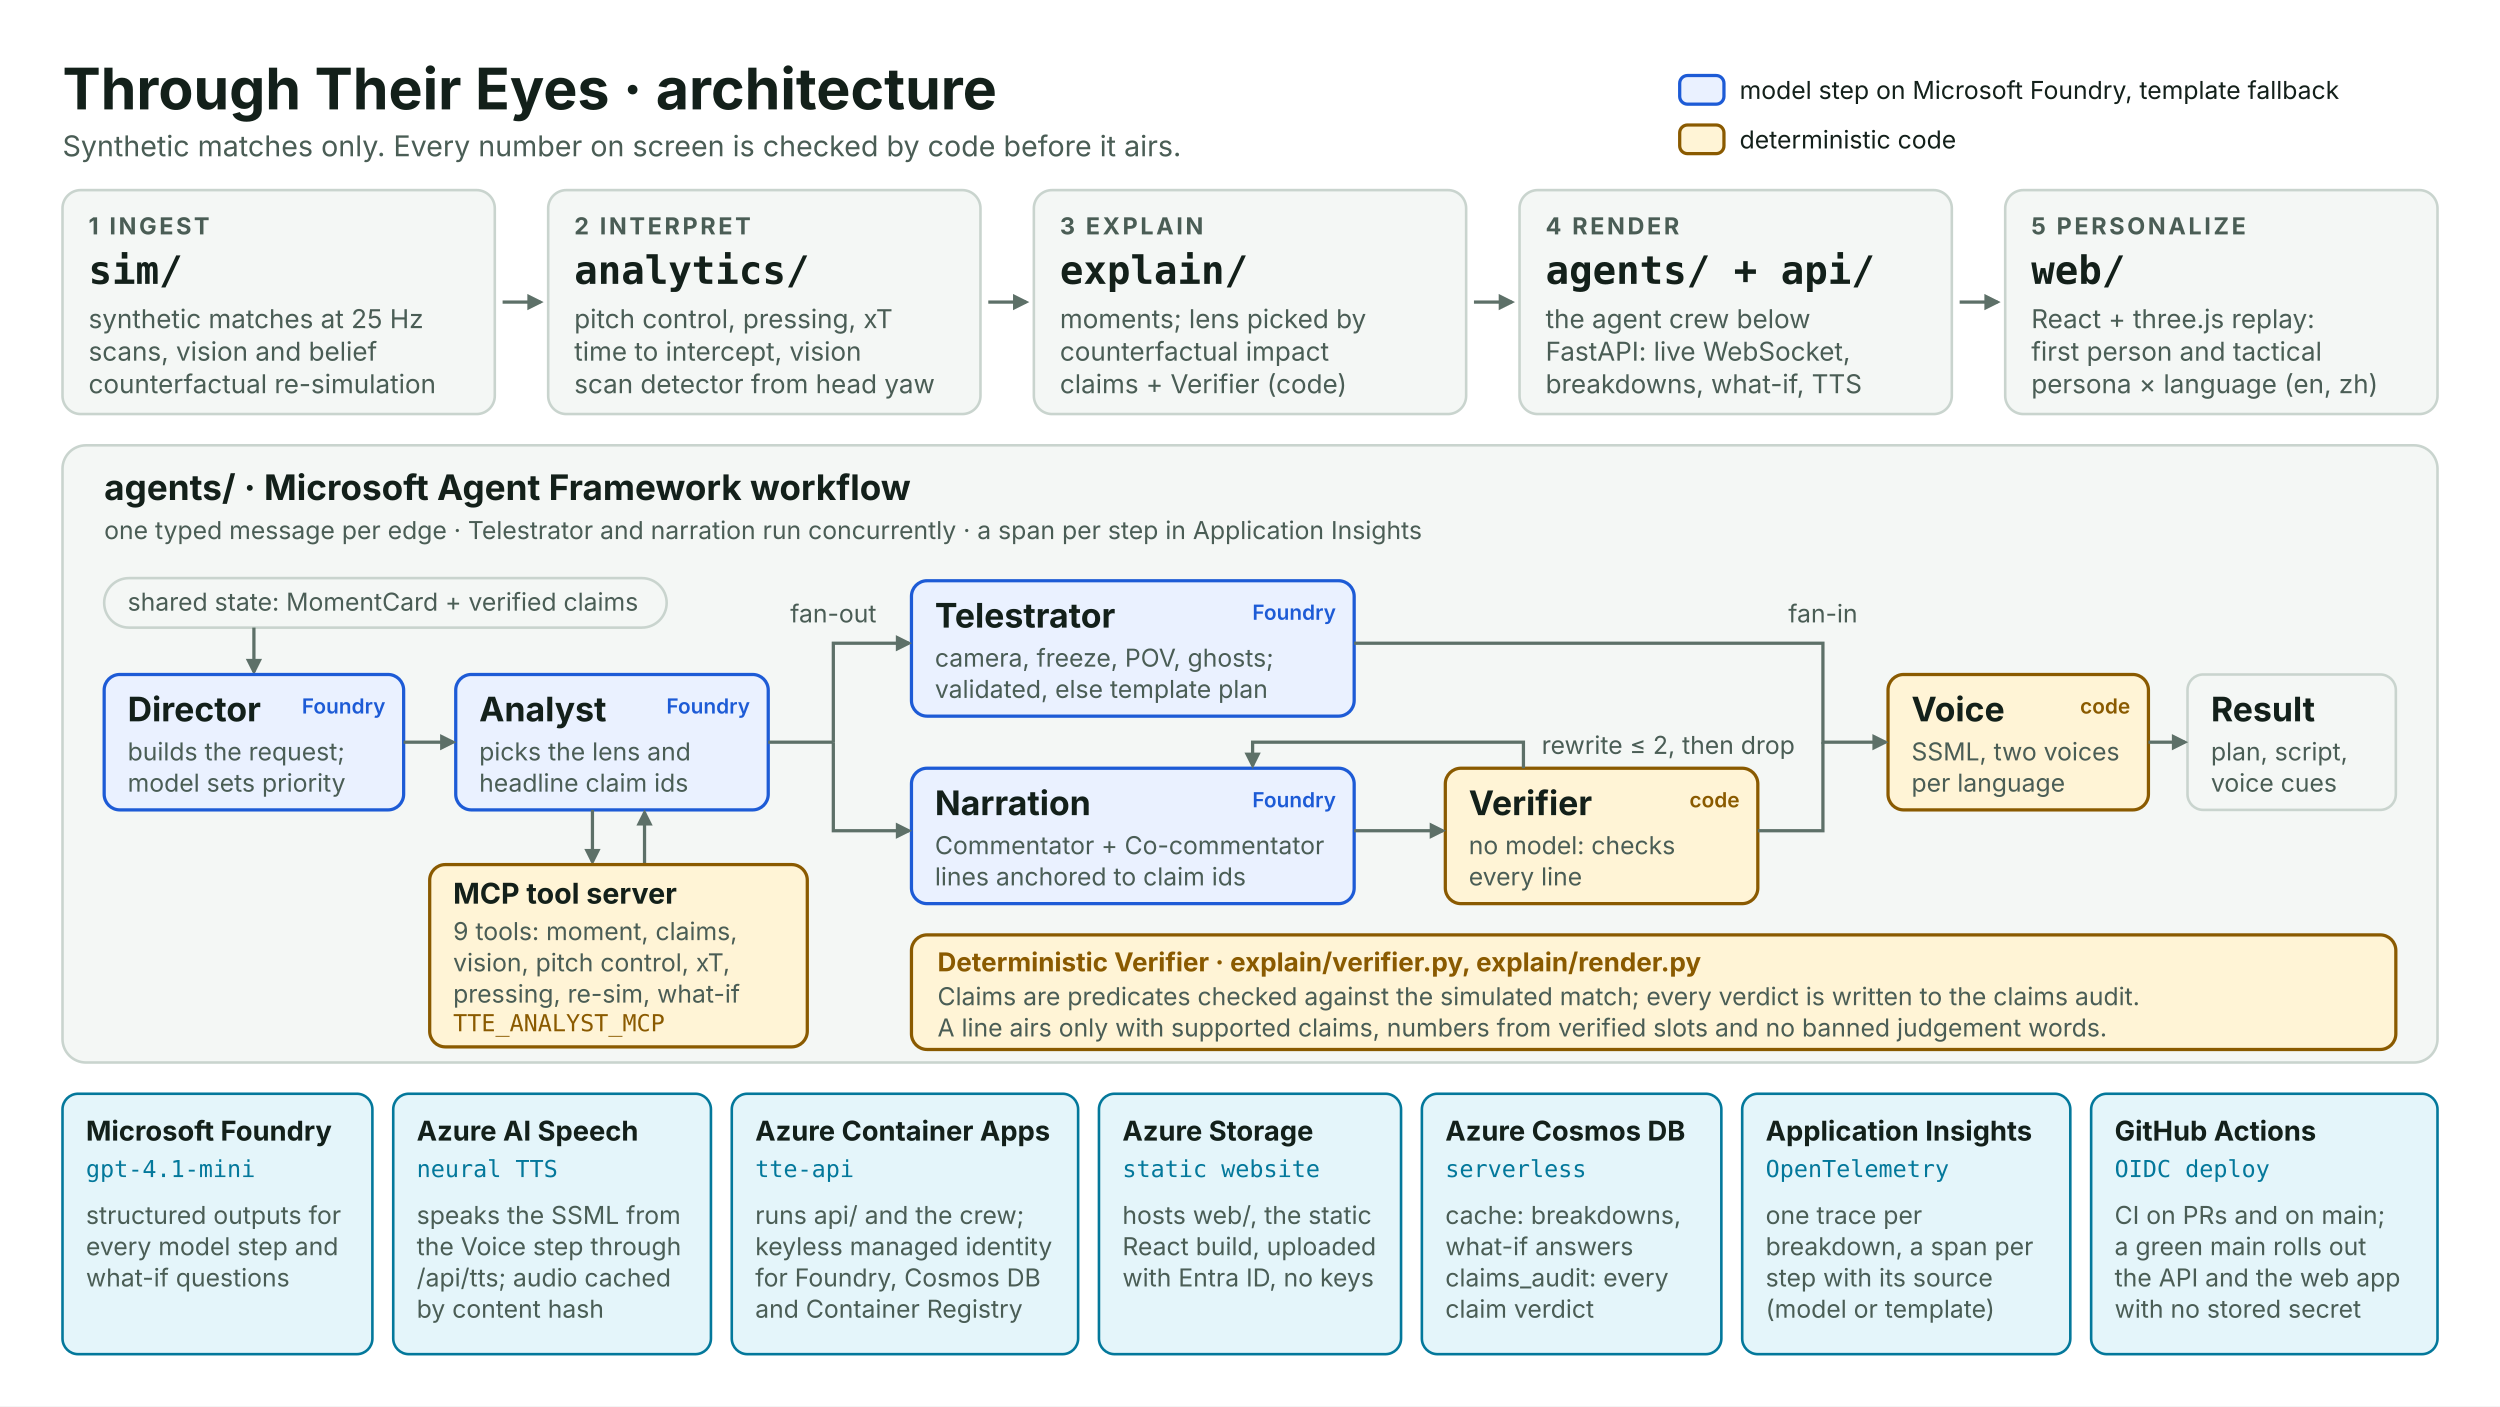
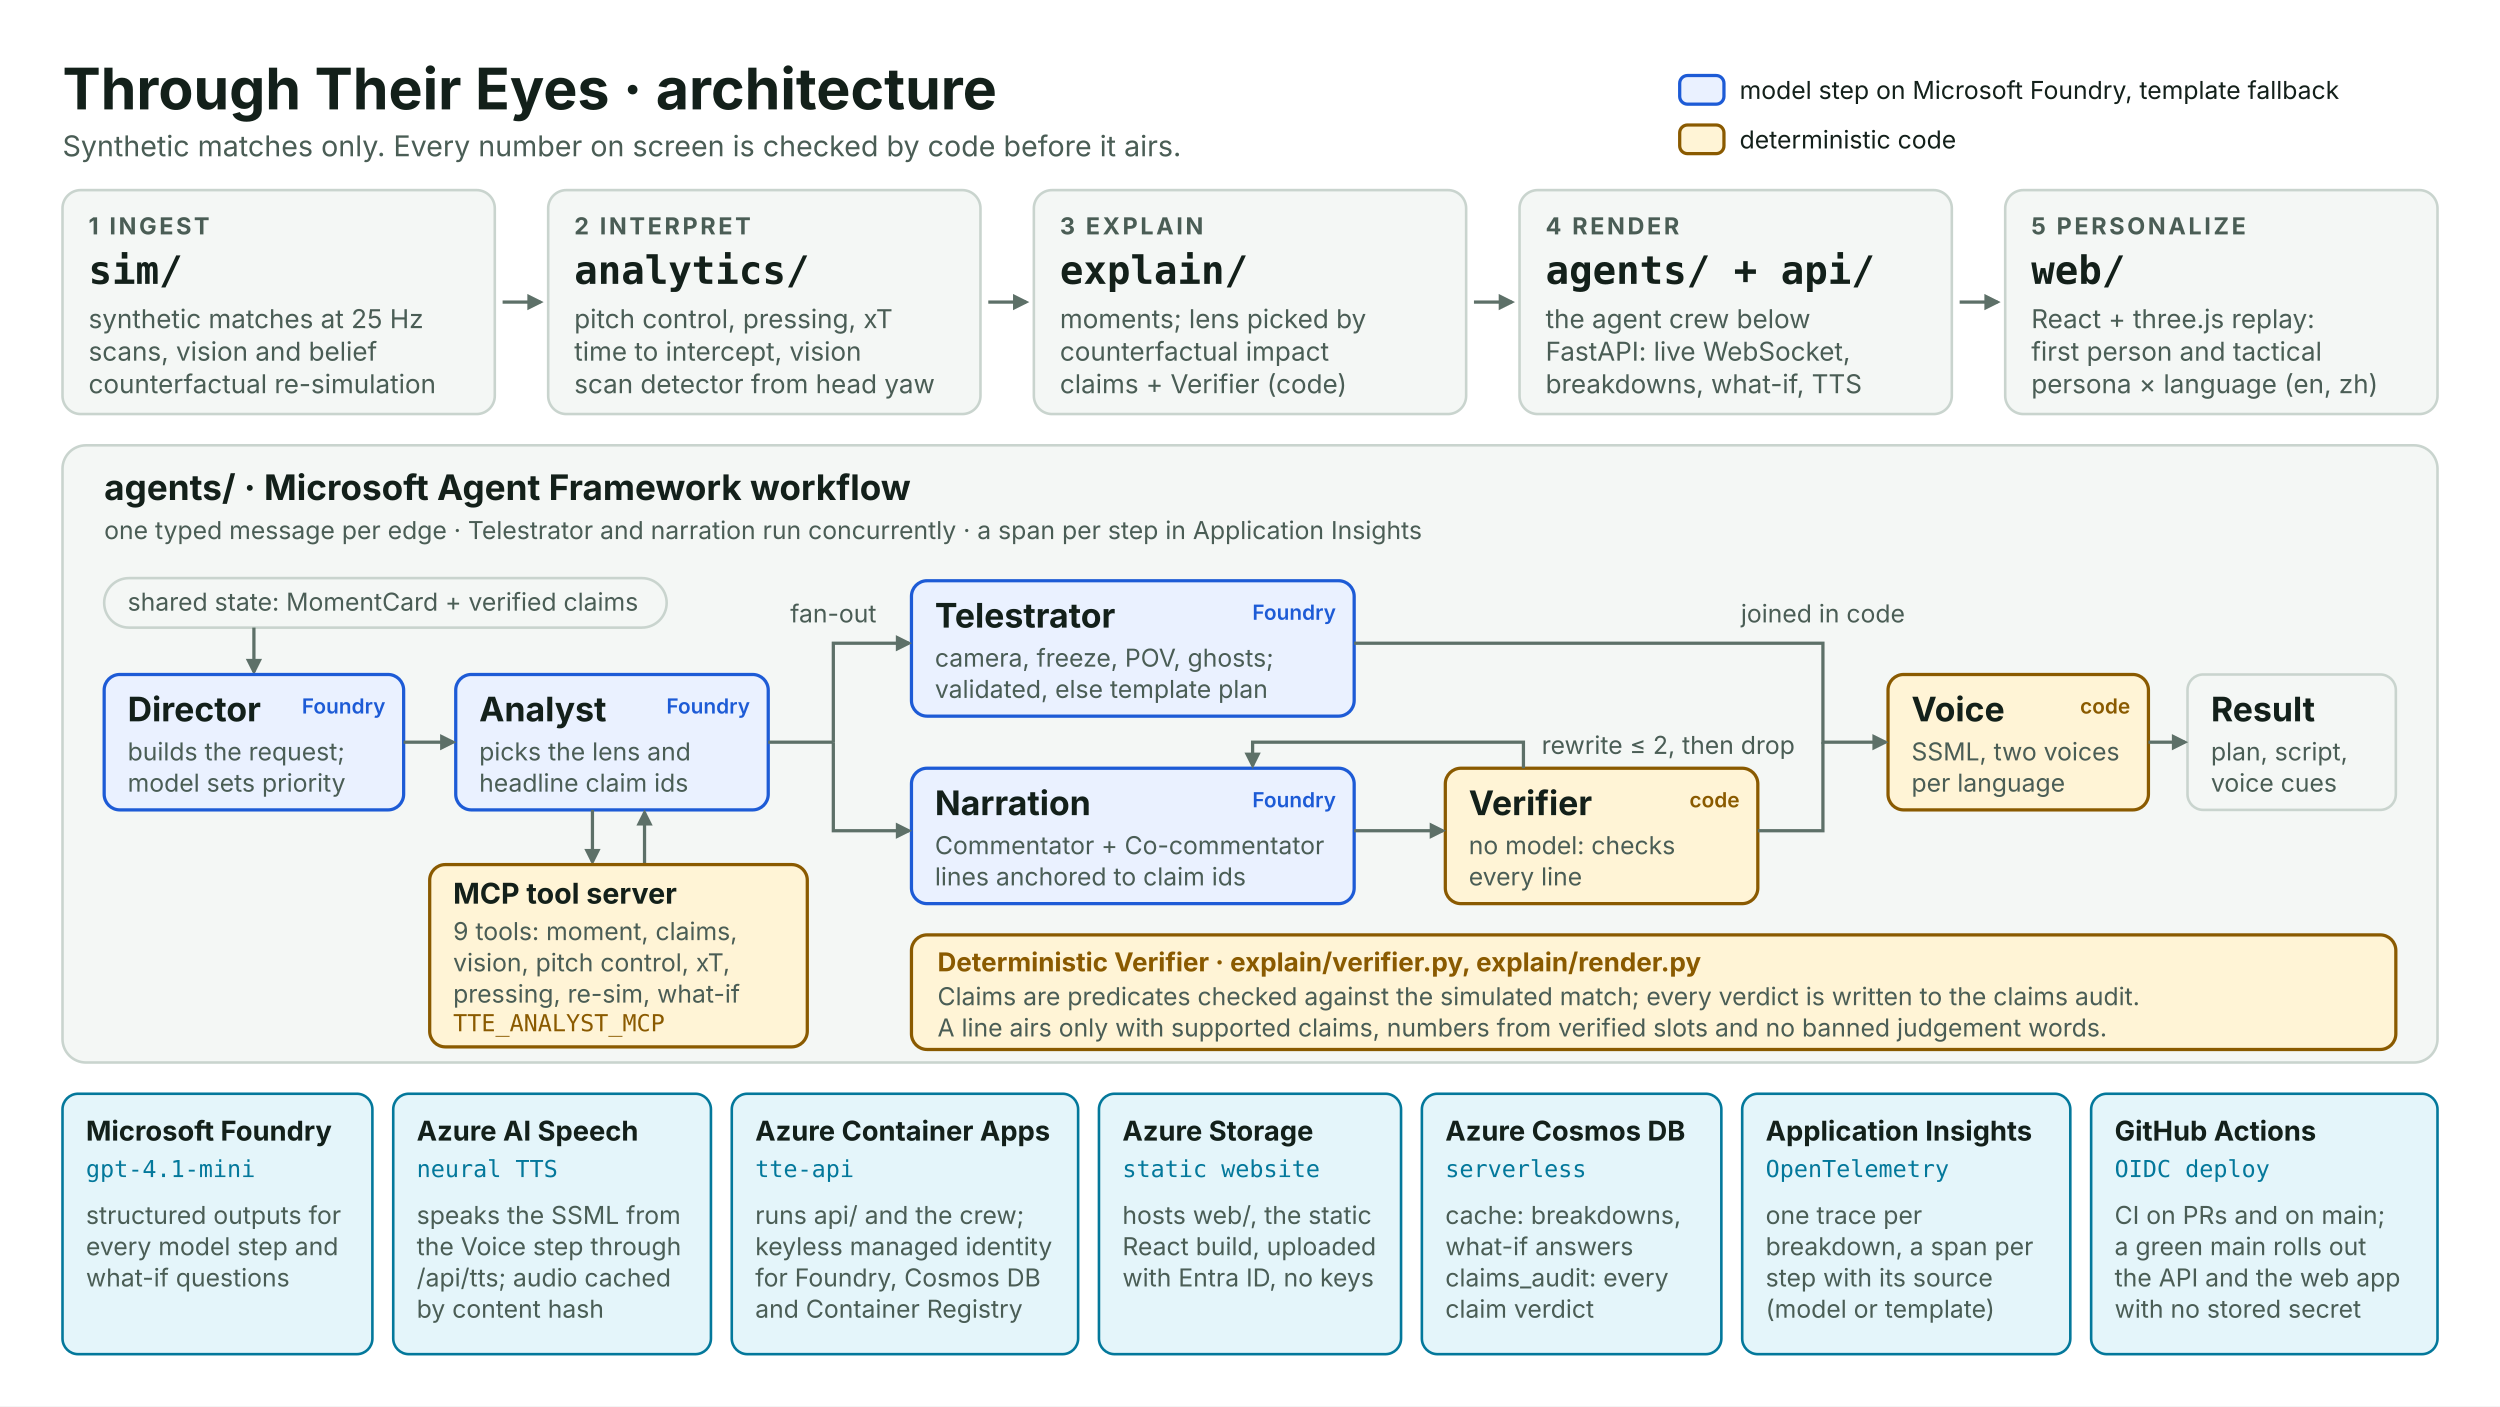
<svg xmlns="http://www.w3.org/2000/svg" width="1920" height="1080" viewBox="0 0 1920 1080" role="img" aria-labelledby="title desc" font-family="'Segoe UI', 'Helvetica Neue', Inter, Arial, 'Liberation Sans', sans-serif">
  <defs>
    <style>
.bg { fill: #ffffff; }
.panel { fill: #f4f7f5; stroke: #c9d4ce; stroke-width: 2; }
.model { fill: #eaf1ff; stroke: #1d5bd6; stroke-width: 2.5; }
.code { fill: #fff4d6; stroke: #8a5a00; stroke-width: 2.5; }
.azure { fill: #e4f5fa; stroke: #03789b; stroke-width: 2; }
.dashed { stroke-dasharray: 9 7; }
.wire { fill: none; stroke: #5d7068; stroke-width: 2.5; }
.head { fill: #5d7068; }
text { fill: #13201a; }
.muted { fill: #4a5d55; }
.c-model { fill: #1d5bd6; }
.c-code { fill: #8a5a00; }
.c-azure { fill: #03789b; }
.mono { font-family: 'Cascadia Mono', 'JetBrains Mono', SFMono-Regular, Menlo, Consolas, monospace; }
.b { font-weight: 700; }
.sb { font-weight: 600; }
.caps { letter-spacing: 2px; }
</style>
    <marker id="head" viewBox="0 0 10 10" refX="8" refY="5" markerWidth="5" markerHeight="5" orient="auto-start-reverse">
      <path d="M0,0 L10,5 L0,10 z" class="head" />
    </marker>
  </defs>
  <rect width="1920" height="1080" class="bg" />
  <text x="48" y="84" font-size="44" class="b">
    <tspan x="48" dy="0">Through Their Eyes  ·  architecture</tspan>
  </text>
  <text x="48" y="120" font-size="22" class="muted">
    <tspan x="48" dy="0">Synthetic matches only. Every number on screen is checked by code before it airs.</tspan>
  </text>
  <g id="legend">
    <rect x="1290" y="58" width="34" height="22" rx="6" class="model" />
    <text x="1336" y="76" font-size="19">
      <tspan x="1336" dy="0">model step on Microsoft Foundry, template fallback</tspan>
    </text>
    <rect x="1290" y="96" width="34" height="22" rx="6" class="code" />
    <text x="1336" y="114" font-size="19">
      <tspan x="1336" dy="0">deterministic code</tspan>
    </text>
  </g>
  <g id="pipeline">
    <g id="ingest">
      <rect x="48" y="146" width="332" height="172" rx="14" class="panel" />
      <text x="68" y="180" font-size="18" class="b caps muted">
        <tspan x="68" dy="0">1  INGEST</tspan>
      </text>
      <text x="68" y="218" font-size="30" class="mono b">
        <tspan x="68" dy="0">sim/</tspan>
      </text>
      <text x="68" y="252" font-size="20" class="muted">
        <tspan x="68" dy="0">synthetic matches at 25 Hz</tspan>
        <tspan x="68" dy="25">scans, vision and belief</tspan>
        <tspan x="68" dy="25">counterfactual re-simulation</tspan>
      </text>
    </g>
    <path d="M386,232.0 H415" class="wire" marker-end="url(#head)" />
    <g id="interpret">
      <rect x="421" y="146" width="332" height="172" rx="14" class="panel" />
      <text x="441" y="180" font-size="18" class="b caps muted">
        <tspan x="441" dy="0">2  INTERPRET</tspan>
      </text>
      <text x="441" y="218" font-size="30" class="mono b">
        <tspan x="441" dy="0">analytics/</tspan>
      </text>
      <text x="441" y="252" font-size="20" class="muted">
        <tspan x="441" dy="0">pitch control, pressing, xT</tspan>
        <tspan x="441" dy="25">time to intercept, vision</tspan>
        <tspan x="441" dy="25">scan detector from head yaw</tspan>
      </text>
    </g>
    <path d="M759,232.0 H788" class="wire" marker-end="url(#head)" />
    <g id="explain">
      <rect x="794" y="146" width="332" height="172" rx="14" class="panel" />
      <text x="814" y="180" font-size="18" class="b caps muted">
        <tspan x="814" dy="0">3  EXPLAIN</tspan>
      </text>
      <text x="814" y="218" font-size="30" class="mono b">
        <tspan x="814" dy="0">explain/</tspan>
      </text>
      <text x="814" y="252" font-size="20" class="muted">
        <tspan x="814" dy="0">moments; lens picked by</tspan>
        <tspan x="814" dy="25">counterfactual impact</tspan>
        <tspan x="814" dy="25">claims + Verifier (code)</tspan>
      </text>
    </g>
    <path d="M1132,232.0 H1161" class="wire" marker-end="url(#head)" />
    <g id="render">
      <rect x="1167" y="146" width="332" height="172" rx="14" class="panel" />
      <text x="1187" y="180" font-size="18" class="b caps muted">
        <tspan x="1187" dy="0">4  RENDER</tspan>
      </text>
      <text x="1187" y="218" font-size="30" class="mono b">
        <tspan x="1187" dy="0">agents/ + api/</tspan>
      </text>
      <text x="1187" y="252" font-size="20" class="muted">
        <tspan x="1187" dy="0">the agent crew below</tspan>
        <tspan x="1187" dy="25">FastAPI: live WebSocket,</tspan>
        <tspan x="1187" dy="25">breakdowns, what-if, TTS</tspan>
      </text>
    </g>
    <path d="M1505,232.0 H1534" class="wire" marker-end="url(#head)" />
    <g id="personalize">
      <rect x="1540" y="146" width="332" height="172" rx="14" class="panel" />
      <text x="1560" y="180" font-size="18" class="b caps muted">
        <tspan x="1560" dy="0">5  PERSONALIZE</tspan>
      </text>
      <text x="1560" y="218" font-size="30" class="mono b">
        <tspan x="1560" dy="0">web/</tspan>
      </text>
      <text x="1560" y="252" font-size="20" class="muted">
        <tspan x="1560" dy="0">React + three.js replay:</tspan>
        <tspan x="1560" dy="25">first person and tactical</tspan>
        <tspan x="1560" dy="25">persona × language (en, zh)</tspan>
      </text>
    </g>
  </g>
  <g id="workflow">
    <rect x="48" y="342" width="1824" height="474" rx="18" class="panel" />
    <text x="80" y="384" font-size="27" class="b">
      <tspan x="80" dy="0">agents/  ·  Microsoft Agent Framework workflow</tspan>
    </text>
    <text x="80" y="414" font-size="19" class="muted">
      <tspan x="80" dy="0">one typed message per edge · Telestrator and narration run concurrently · a span per step in Application Insights</tspan>
    </text>
    <g id="shared-state">
      <rect x="80" y="444" width="432" height="38" rx="19" class="panel" />
      <text x="98" y="469" font-size="19" class="muted">
        <tspan x="98" dy="0">shared state: MomentCard + verified claims</tspan>
      </text>
    </g>
    <path d="M195,482 V516" class="wire" marker-end="url(#head)" />
    <g id="director">
      <rect x="80" y="518" width="230" height="104" rx="12" class="model" />
      <text x="98" y="554" font-size="26" class="b">
        <tspan x="98" dy="0">Director</tspan>
      </text>
      <text x="296" y="548" font-size="16" class="sb c-model" text-anchor="end">
        <tspan x="296" dy="0">Foundry</tspan>
      </text>
      <text x="98" y="584" font-size="19" class="muted">
        <tspan x="98" dy="0">builds the request;</tspan>
        <tspan x="98" dy="24">model sets priority</tspan>
      </text>
    </g>
    <g id="analyst">
      <rect x="350" y="518" width="240" height="104" rx="12" class="model" />
      <text x="368" y="554" font-size="26" class="b">
        <tspan x="368" dy="0">Analyst</tspan>
      </text>
      <text x="576" y="548" font-size="16" class="sb c-model" text-anchor="end">
        <tspan x="576" dy="0">Foundry</tspan>
      </text>
      <text x="368" y="584" font-size="19" class="muted">
        <tspan x="368" dy="0">picks the lens and</tspan>
        <tspan x="368" dy="24">headline claim ids</tspan>
      </text>
    </g>
    <g id="telestrator">
      <rect x="700" y="446" width="340" height="104" rx="12" class="model" />
      <text x="718" y="482" font-size="26" class="b">
        <tspan x="718" dy="0">Telestrator</tspan>
      </text>
      <text x="1026" y="476" font-size="16" class="sb c-model" text-anchor="end">
        <tspan x="1026" dy="0">Foundry</tspan>
      </text>
      <text x="718" y="512" font-size="19" class="muted">
        <tspan x="718" dy="0">camera, freeze, POV, ghosts;</tspan>
        <tspan x="718" dy="24">validated, else template plan</tspan>
      </text>
    </g>
    <g id="narration">
      <rect x="700" y="590" width="340" height="104" rx="12" class="model" />
      <text x="718" y="626" font-size="26" class="b">
        <tspan x="718" dy="0">Narration</tspan>
      </text>
      <text x="1026" y="620" font-size="16" class="sb c-model" text-anchor="end">
        <tspan x="1026" dy="0">Foundry</tspan>
      </text>
      <text x="718" y="656" font-size="19" class="muted">
        <tspan x="718" dy="0">Commentator + Co-commentator</tspan>
        <tspan x="718" dy="24">lines anchored to claim ids</tspan>
      </text>
    </g>
    <g id="verifier">
      <rect x="1110" y="590" width="240" height="104" rx="12" class="code" />
      <text x="1128" y="626" font-size="26" class="b">
        <tspan x="1128" dy="0">Verifier</tspan>
      </text>
      <text x="1336" y="620" font-size="16" class="sb c-code" text-anchor="end">
        <tspan x="1336" dy="0">code</tspan>
      </text>
      <text x="1128" y="656" font-size="19" class="muted">
        <tspan x="1128" dy="0">no model: checks</tspan>
        <tspan x="1128" dy="24">every line</tspan>
      </text>
    </g>
    <g id="voice">
      <rect x="1450" y="518" width="200" height="104" rx="12" class="code" />
      <text x="1468" y="554" font-size="26" class="b">
        <tspan x="1468" dy="0">Voice</tspan>
      </text>
      <text x="1636" y="548" font-size="16" class="sb c-code" text-anchor="end">
        <tspan x="1636" dy="0">code</tspan>
      </text>
      <text x="1468" y="584" font-size="19" class="muted">
        <tspan x="1468" dy="0">SSML, two voices</tspan>
        <tspan x="1468" dy="24">per language</tspan>
      </text>
    </g>
    <g id="breakdown">
      <rect x="1680" y="518" width="160" height="104" rx="12" class="panel" />
      <text x="1698" y="554" font-size="26" class="b">
        <tspan x="1698" dy="0">Result</tspan>
      </text>
      <text x="1698" y="584" font-size="19" class="muted">
        <tspan x="1698" dy="0">plan, script,</tspan>
        <tspan x="1698" dy="24">voice cues</tspan>
      </text>
    </g>
    <path d="M310,570.0 H348" class="wire" marker-end="url(#head)" data-edge="director analyst" data-group="single" />
    <path d="M590,570.0 H640" class="wire" />
    <path d="M640,570.0 V494.0 H698" class="wire" marker-end="url(#head)" data-edge="analyst telestrator" data-group="fan-out" />
    <path d="M640,570.0 V638.0 H698" class="wire" marker-end="url(#head)" data-edge="analyst narration" data-group="fan-out" />
    <text x="640" y="478.0" font-size="19" class="muted" text-anchor="middle">
      <tspan x="640" dy="0">fan-out</tspan>
    </text>
    <path d="M1040,638.0 H1108" class="wire" marker-end="url(#head)" data-edge="narration verifier" data-group="single" />
    <path d="M1170,590 V570.0 H962 V588" class="wire" marker-end="url(#head)" data-edge="verifier narration" data-group="single" />
    <text x="1184" y="579.0" font-size="19" class="muted">
      <tspan x="1184" dy="0">rewrite ≤ 2, then drop</tspan>
    </text>
-     <path d="M1040,494.0 H1400 V570.0 H1448" class="wire" marker-end="url(#head)" data-edge="telestrator voice" data-group="fan-in" />
-     <path d="M1350,638.0 H1400 V570.0" class="wire" data-edge="verifier voice" data-group="fan-in" />
+     <path d="M1040,494.0 H1400 V570.0 H1448" class="wire" marker-end="url(#head)" data-edge="telestrator voice" data-group="single" />
+     <path d="M1350,638.0 H1400 V570.0" class="wire" data-edge="verifier voice" data-group="single" />
    <text x="1400" y="478.0" font-size="19" class="muted" text-anchor="middle">
-       <tspan x="1400" dy="0">fan-in</tspan>
+       <tspan x="1400" dy="0">joined in code</tspan>
    </text>
    <path d="M1650,570.0 H1678" class="wire" marker-end="url(#head)" />
    <g id="mcp">
      <path d="M455,622 V662" class="wire" marker-end="url(#head)" />
      <path d="M495,664 V624" class="wire" marker-end="url(#head)" />
      <rect x="330" y="664" width="290" height="140" rx="12" class="code" />
      <text x="348" y="694" font-size="22" class="b">
        <tspan x="348" dy="0">MCP tool server</tspan>
      </text>
      <text x="348" y="722" font-size="19" class="muted">
        <tspan x="348" dy="0">9 tools: moment, claims,</tspan>
        <tspan x="348" dy="24">vision, pitch control, xT,</tspan>
        <tspan x="348" dy="24">pressing, re-sim, what-if</tspan>
      </text>
      <text x="348" y="792" font-size="18" class="mono c-code">
        <tspan x="348" dy="0">TTE_ANALYST_MCP</tspan>
      </text>
    </g>
    <g id="verifier-detail">
      <rect x="700" y="718" width="1140" height="88" rx="12" class="code" />
      <text x="720" y="746" font-size="20" class="b c-code">
        <tspan x="720" dy="0">Deterministic Verifier  ·  explain/verifier.py, explain/render.py</tspan>
      </text>
      <text x="720" y="772" font-size="19" class="muted">
        <tspan x="720" dy="0">Claims are predicates checked against the simulated match; every verdict is written to the claims audit.</tspan>
        <tspan x="720" dy="24">A line airs only with supported claims, numbers from verified slots and no banned judgement words.</tspan>
      </text>
    </g>
  </g>
  <g id="azure">
    <g id="foundry">
      <rect x="48" y="840" width="238" height="200" rx="12" class="azure" />
      <text x="66" y="876" font-size="21" class="b">
        <tspan x="66" dy="0">Microsoft Foundry</tspan>
      </text>
      <text x="66" y="904" font-size="18" class="mono c-azure">
        <tspan x="66" dy="0">gpt-4.1-mini</tspan>
      </text>
      <text x="66" y="940" font-size="19" class="muted">
        <tspan x="66" dy="0">structured outputs for</tspan>
        <tspan x="66" dy="24">every model step and</tspan>
        <tspan x="66" dy="24">what-if questions</tspan>
      </text>
    </g>
    <g id="speech">
      <rect x="302" y="840" width="244" height="200" rx="12" class="azure" />
      <text x="320" y="876" font-size="21" class="b">
        <tspan x="320" dy="0">Azure AI Speech</tspan>
      </text>
      <text x="320" y="904" font-size="18" class="mono c-azure">
        <tspan x="320" dy="0">neural TTS</tspan>
      </text>
      <text x="320" y="940" font-size="19" class="muted">
        <tspan x="320" dy="0">speaks the SSML from</tspan>
        <tspan x="320" dy="24">the Voice step through</tspan>
        <tspan x="320" dy="24">/api/tts; audio cached</tspan>
        <tspan x="320" dy="24">by content hash</tspan>
      </text>
    </g>
    <g id="container-apps">
      <rect x="562" y="840" width="266" height="200" rx="12" class="azure" />
      <text x="580" y="876" font-size="21" class="b">
        <tspan x="580" dy="0">Azure Container Apps</tspan>
      </text>
      <text x="580" y="904" font-size="18" class="mono c-azure">
        <tspan x="580" dy="0">tte-api</tspan>
      </text>
      <text x="580" y="940" font-size="19" class="muted">
        <tspan x="580" dy="0">runs api/ and the crew;</tspan>
        <tspan x="580" dy="24">keyless managed identity</tspan>
        <tspan x="580" dy="24">for Foundry, Cosmos DB</tspan>
        <tspan x="580" dy="24">and Container Registry</tspan>
      </text>
    </g>
    <g id="static-website">
      <rect x="844" y="840" width="232" height="200" rx="12" class="azure" />
      <text x="862" y="876" font-size="21" class="b">
        <tspan x="862" dy="0">Azure Storage</tspan>
      </text>
      <text x="862" y="904" font-size="18" class="mono c-azure">
        <tspan x="862" dy="0">static website</tspan>
      </text>
      <text x="862" y="940" font-size="19" class="muted">
        <tspan x="862" dy="0">hosts web/, the static</tspan>
        <tspan x="862" dy="24">React build, uploaded</tspan>
        <tspan x="862" dy="24">with Entra ID, no keys</tspan>
      </text>
    </g>
    <g id="cosmos">
      <rect x="1092" y="840" width="230" height="200" rx="12" class="azure" />
      <text x="1110" y="876" font-size="21" class="b">
        <tspan x="1110" dy="0">Azure Cosmos DB</tspan>
      </text>
      <text x="1110" y="904" font-size="18" class="mono c-azure">
        <tspan x="1110" dy="0">serverless</tspan>
      </text>
      <text x="1110" y="940" font-size="19" class="muted">
        <tspan x="1110" dy="0">cache: breakdowns,</tspan>
        <tspan x="1110" dy="24">what-if answers</tspan>
        <tspan x="1110" dy="24">claims_audit: every</tspan>
        <tspan x="1110" dy="24">claim verdict</tspan>
      </text>
    </g>
    <g id="app-insights">
      <rect x="1338" y="840" width="252" height="200" rx="12" class="azure" />
      <text x="1356" y="876" font-size="21" class="b">
        <tspan x="1356" dy="0">Application Insights</tspan>
      </text>
      <text x="1356" y="904" font-size="18" class="mono c-azure">
        <tspan x="1356" dy="0">OpenTelemetry</tspan>
      </text>
      <text x="1356" y="940" font-size="19" class="muted">
        <tspan x="1356" dy="0">one trace per</tspan>
        <tspan x="1356" dy="24">breakdown, a span per</tspan>
        <tspan x="1356" dy="24">step with its source</tspan>
        <tspan x="1356" dy="24">(model or template)</tspan>
      </text>
    </g>
    <g id="github-actions">
      <rect x="1606" y="840" width="266" height="200" rx="12" class="azure" />
      <text x="1624" y="876" font-size="21" class="b">
        <tspan x="1624" dy="0">GitHub Actions</tspan>
      </text>
      <text x="1624" y="904" font-size="18" class="mono c-azure">
        <tspan x="1624" dy="0">OIDC deploy</tspan>
      </text>
      <text x="1624" y="940" font-size="19" class="muted">
        <tspan x="1624" dy="0">CI on PRs and on main;</tspan>
        <tspan x="1624" dy="24">a green main rolls out</tspan>
        <tspan x="1624" dy="24">the API and the web app</tspan>
        <tspan x="1624" dy="24">with no stored secret</tspan>
      </text>
    </g>
  </g>
</svg>
